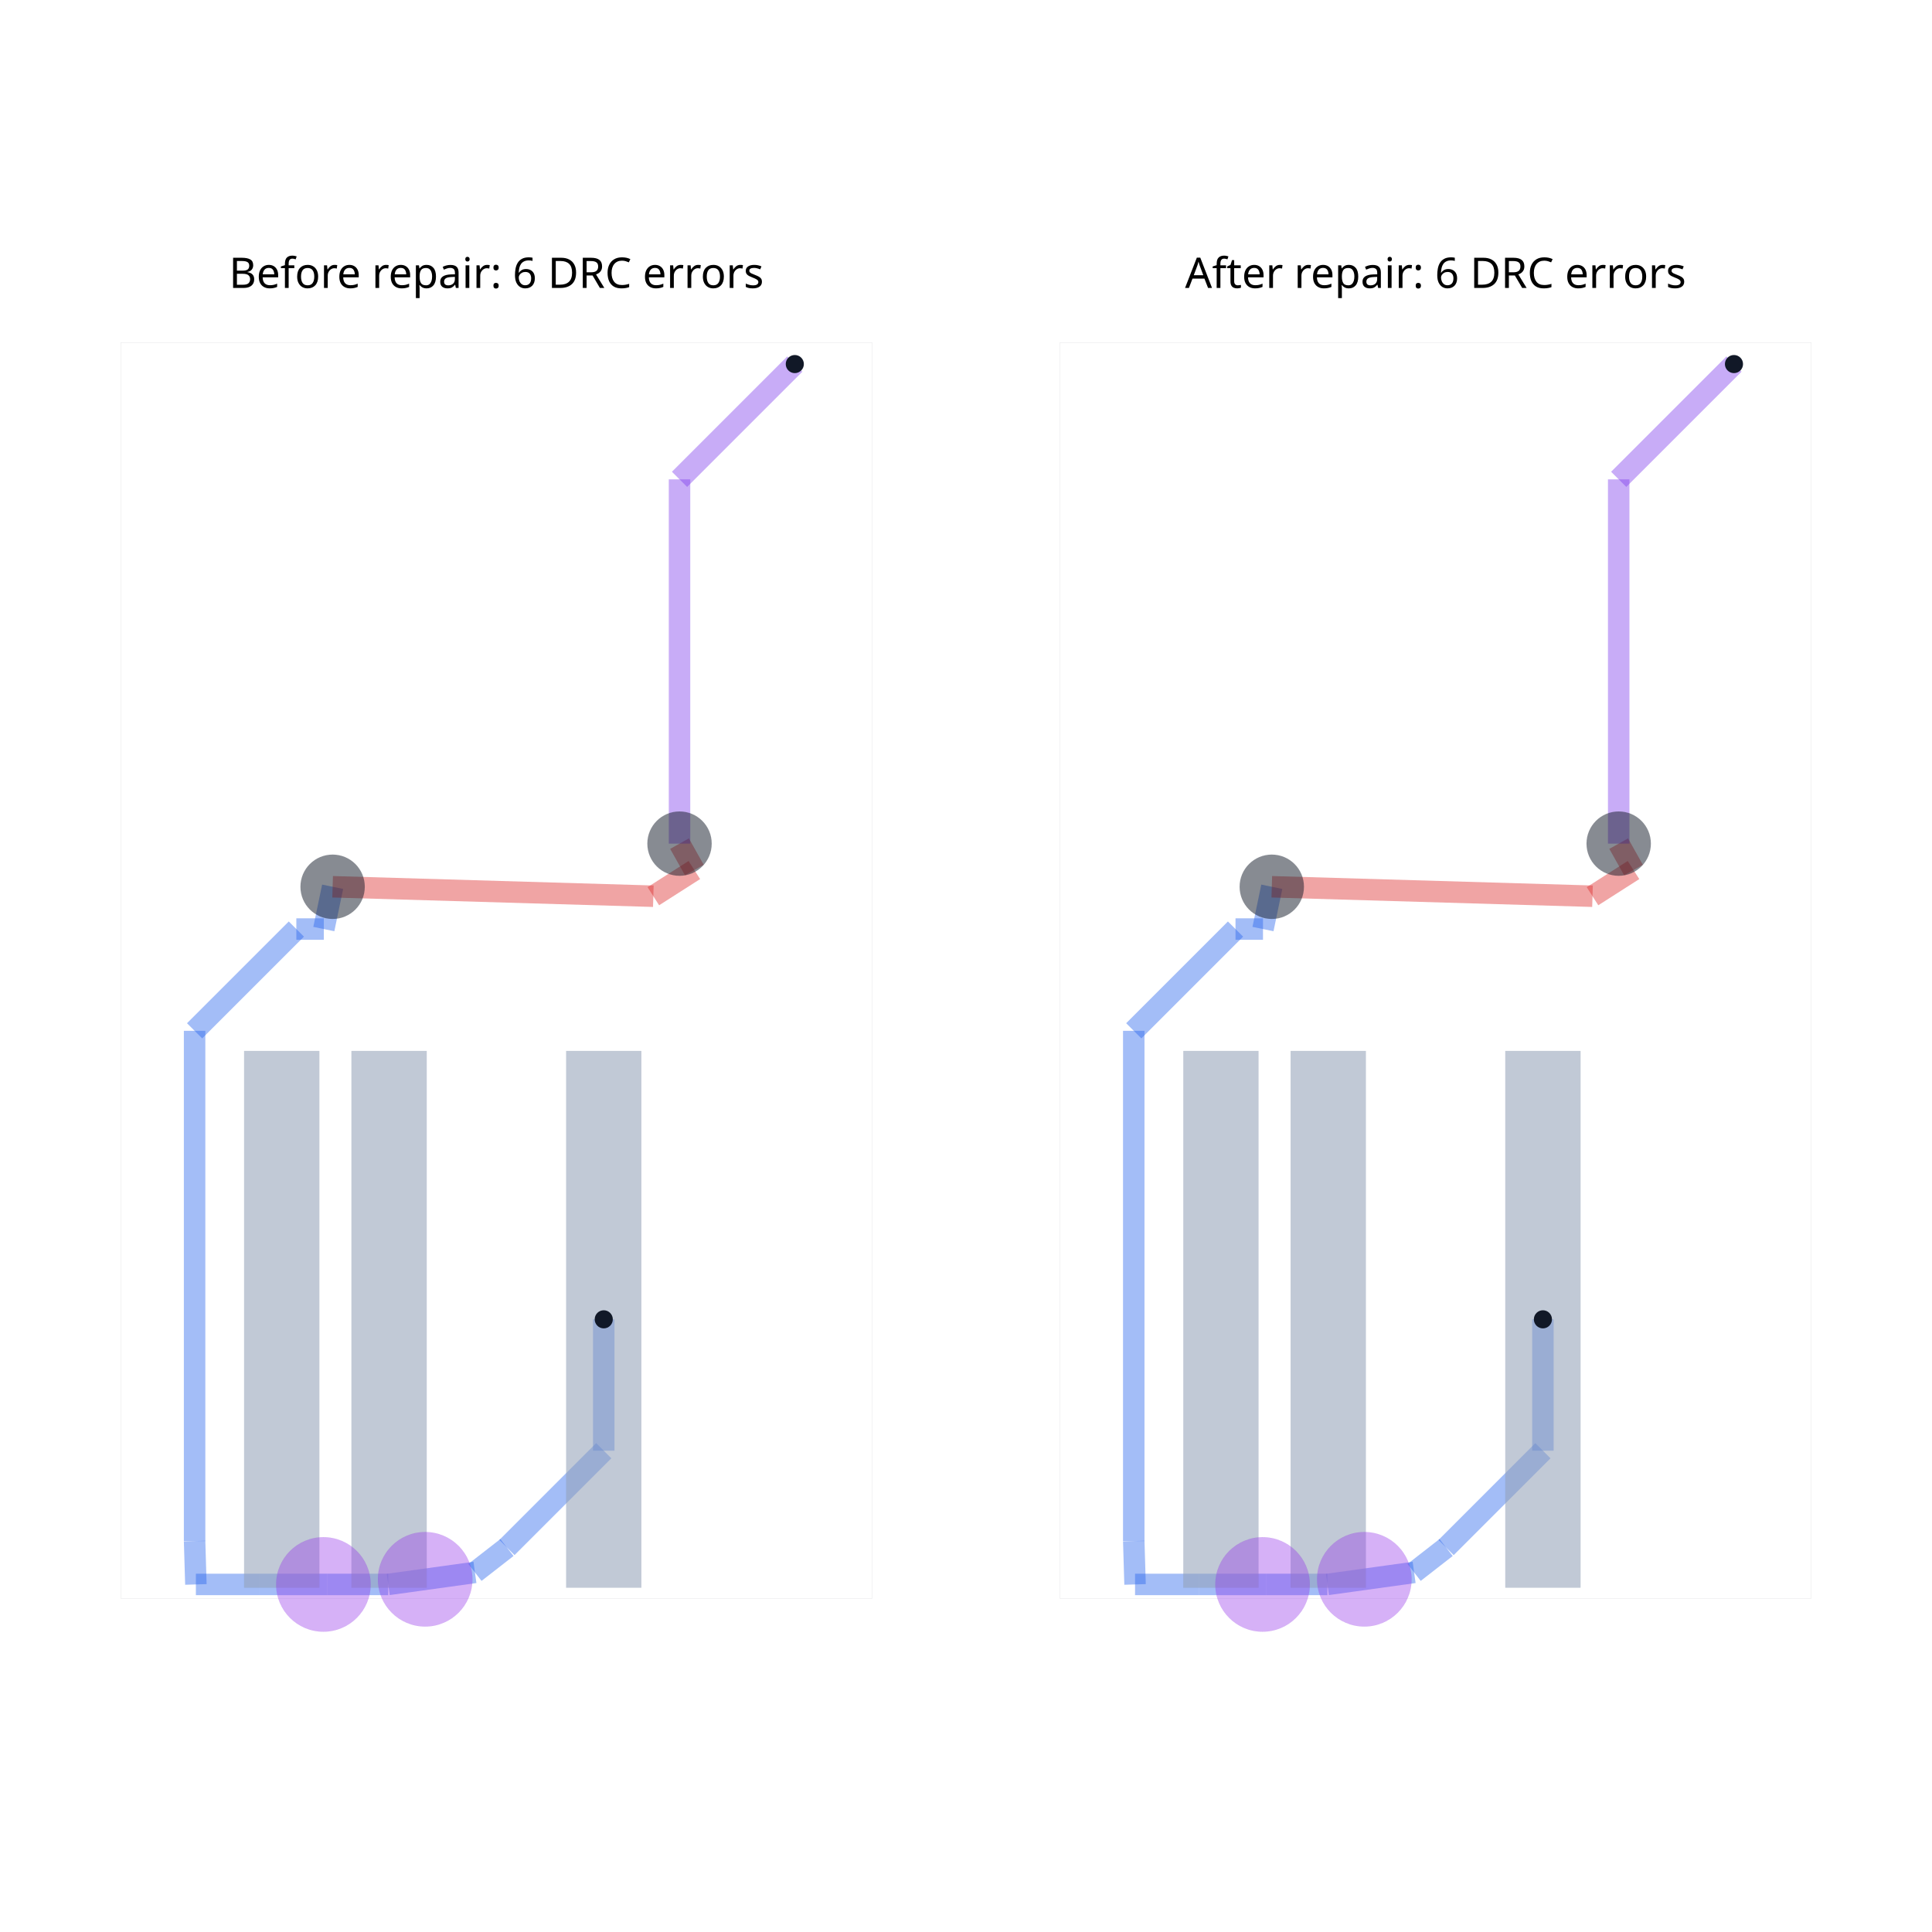
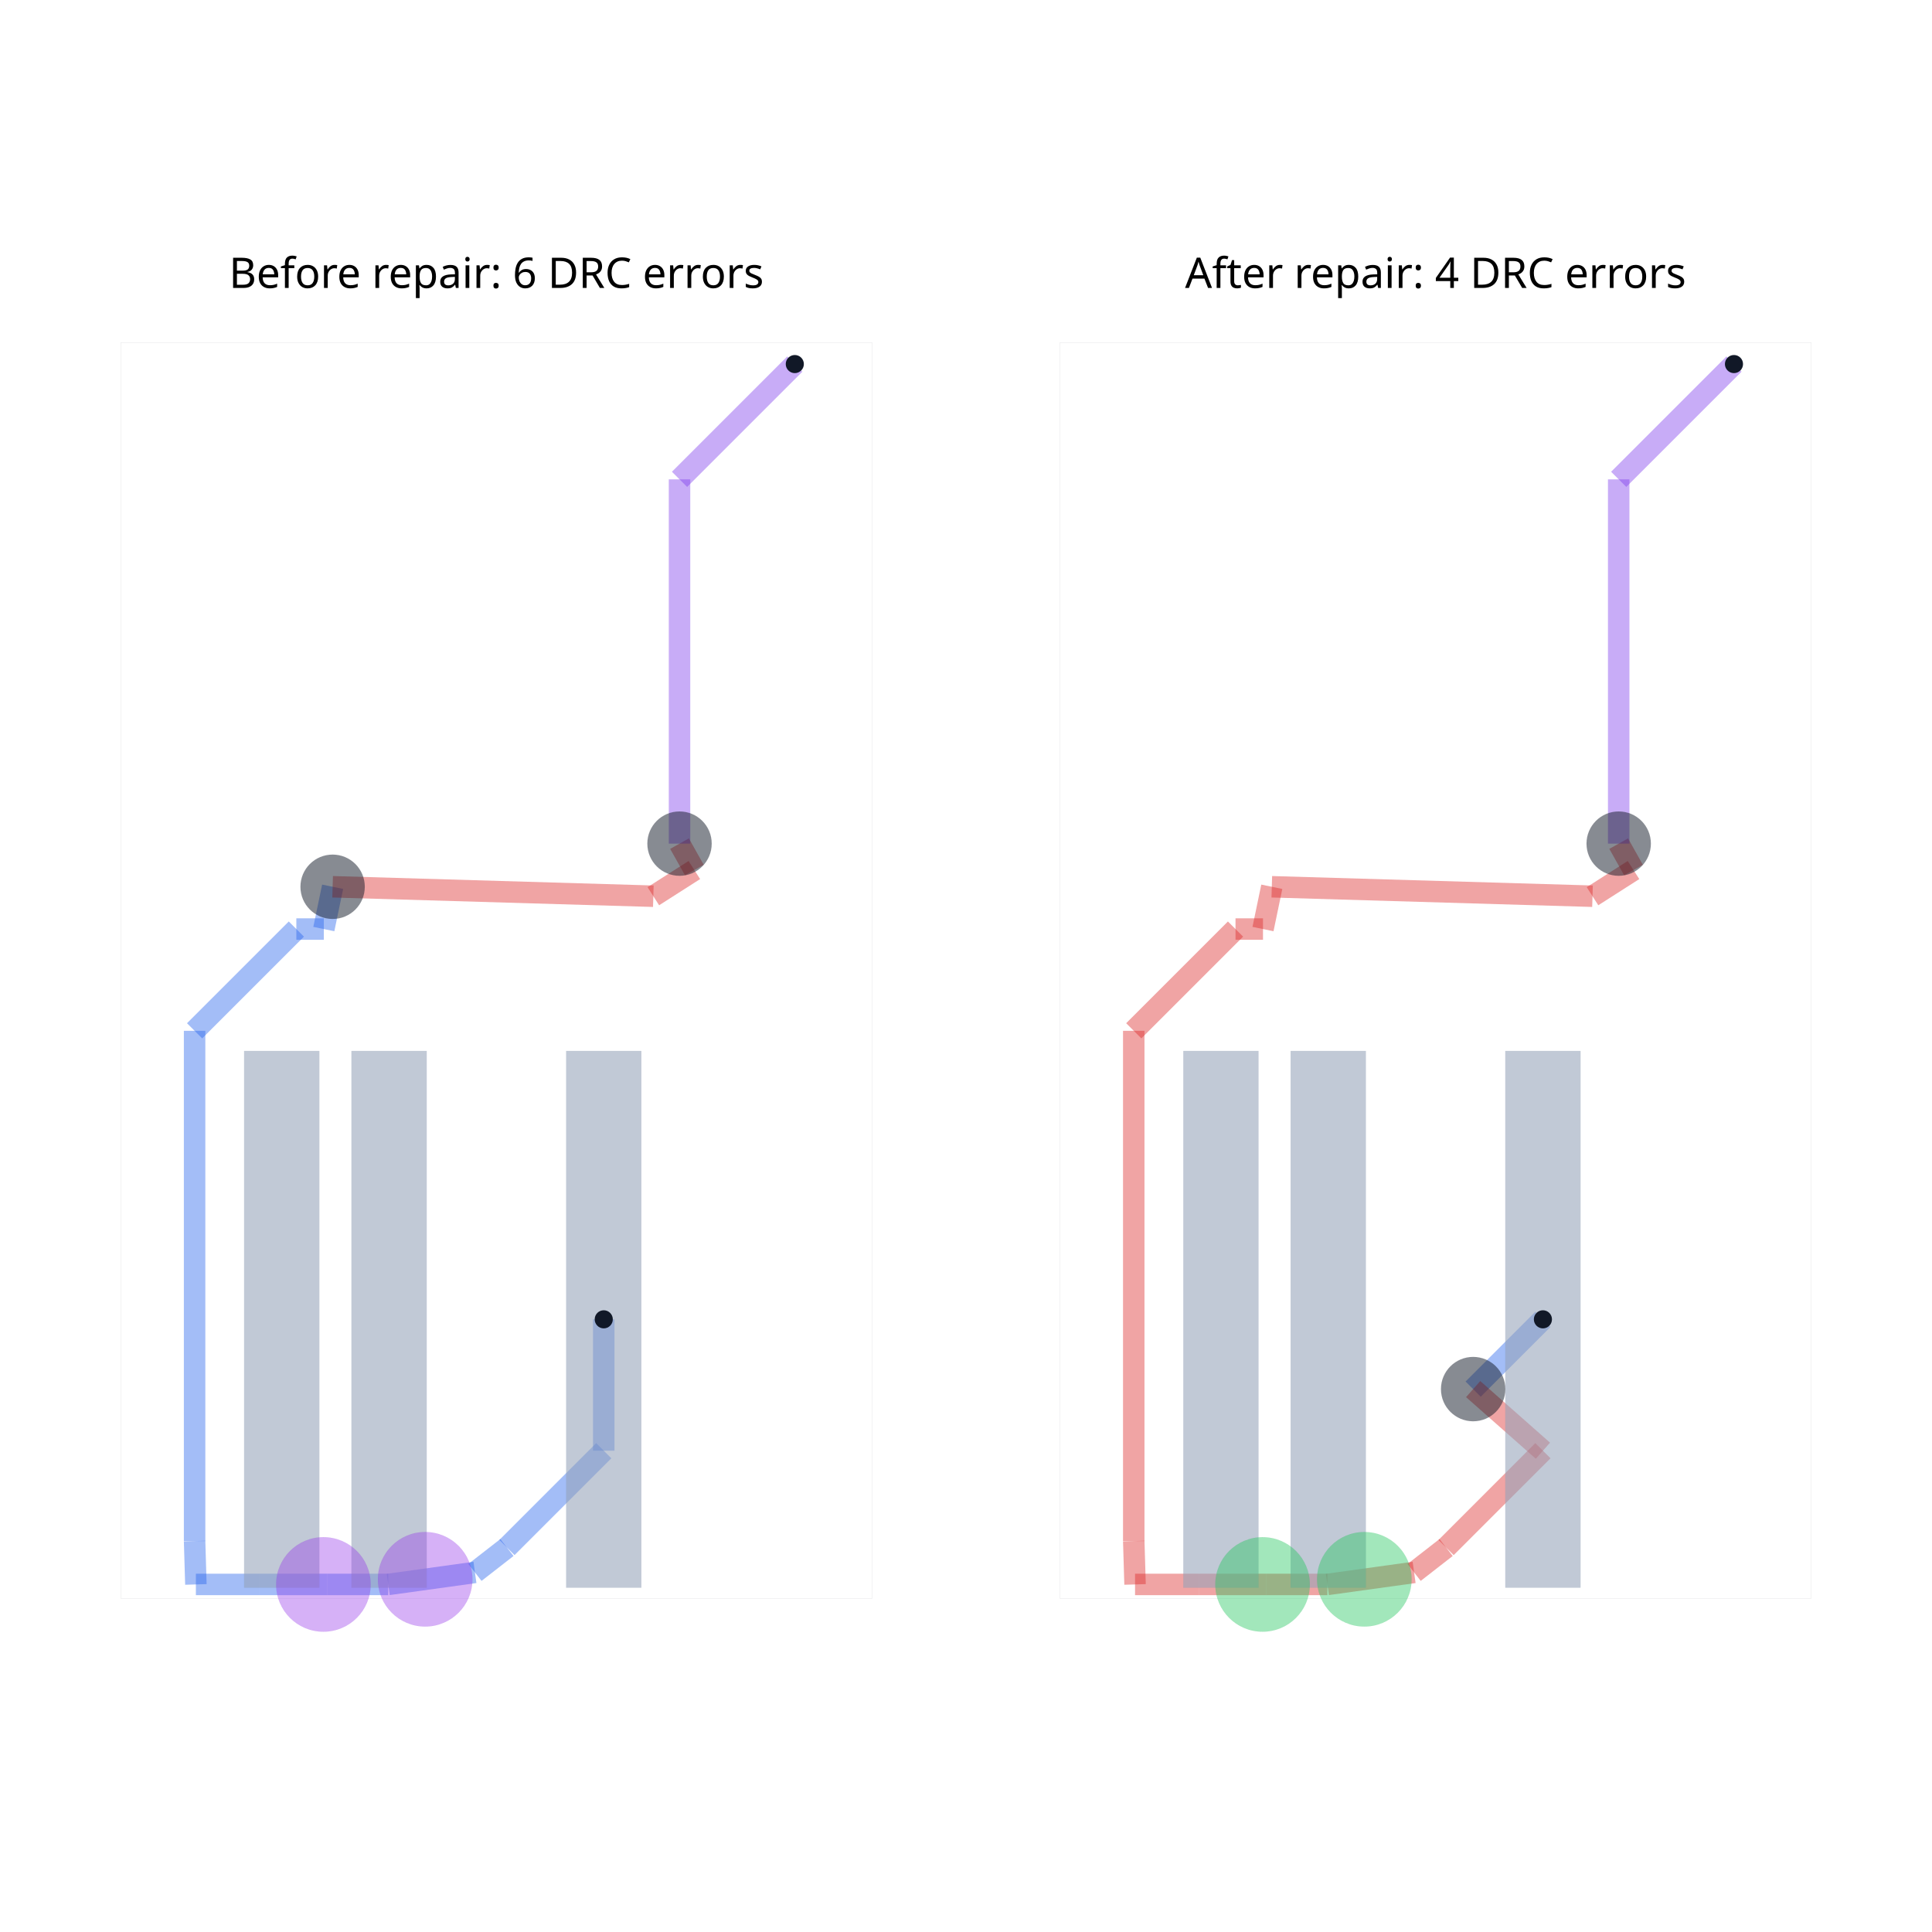
<svg xmlns="http://www.w3.org/2000/svg" width="640" height="640" viewBox="0 0 640 640">
  <rect width="100%" height="100%" fill="white" />
  <g>
    <polyline data-points="9.25,-38.55 9.25,-39.162" data-type="line" data-label="target_mst33 z0" points="200,437.044 200,480.564" fill="none" stroke="rgba(37, 99, 235, 0.42)" stroke-width="7.111" />
  </g>
  <g>
    <polyline data-points="9.25,-39.162 8.799,-39.613" data-type="line" data-label="target_mst33 z0" points="200,480.564 167.929,512.636" fill="none" stroke="rgba(37, 99, 235, 0.42)" stroke-width="7.111" />
  </g>
  <g>
    <polyline data-points="8.799,-39.613 8.65,-39.729" data-type="line" data-label="target_mst33 z0" points="167.929,512.636 157.333,520.884" fill="none" stroke="rgba(37, 99, 235, 0.42)" stroke-width="7.111" />
  </g>
  <g>
    <polyline data-points="8.65,-39.729 8.246,-39.785" data-type="line" data-label="target_mst33 z0" points="157.333,520.884 128.604,524.867" fill="none" stroke="rgba(37, 99, 235, 0.42)" stroke-width="7.111" />
  </g>
  <g>
    <polyline data-points="8.246,-39.785 7.962,-39.785" data-type="line" data-label="target_mst33 z0" points="128.604,524.867 108.409,524.867" fill="none" stroke="rgba(37, 99, 235, 0.42)" stroke-width="7.111" />
  </g>
  <g>
    <polyline data-points="7.962,-39.785 7.647,-39.785" data-type="line" data-label="target_mst33 z0" points="108.409,524.867 86.009,524.867" fill="none" stroke="rgba(37, 99, 235, 0.42)" stroke-width="7.111" />
  </g>
  <g>
    <polyline data-points="7.647,-39.785 7.35,-39.785" data-type="line" data-label="target_mst33 z0" points="86.009,524.867 64.889,524.867" fill="none" stroke="rgba(37, 99, 235, 0.42)" stroke-width="7.111" />
  </g>
  <g>
    <polyline data-points="7.35,-39.785 7.344,-39.583" data-type="line" data-label="target_mst33 z0" points="64.889,524.867 64.462,510.502" fill="none" stroke="rgba(37, 99, 235, 0.42)" stroke-width="7.111" />
  </g>
  <g>
    <polyline data-points="7.344,-39.583 7.344,-37.206" data-type="line" data-label="target_mst33 z0" points="64.462,510.502 64.462,341.471" fill="none" stroke="rgba(37, 99, 235, 0.42)" stroke-width="7.111" />
  </g>
  <g>
    <polyline data-points="7.344,-37.206 7.818,-36.732" data-type="line" data-label="target_mst33 z0" points="64.462,341.471 98.169,307.764" fill="none" stroke="rgba(37, 99, 235, 0.42)" stroke-width="7.111" />
  </g>
  <g>
    <polyline data-points="7.818,-36.732 7.946,-36.732" data-type="line" data-label="target_mst33 z0" points="98.169,307.764 107.271,307.764" fill="none" stroke="rgba(37, 99, 235, 0.42)" stroke-width="7.111" />
  </g>
  <g>
    <polyline data-points="7.946,-36.732 7.987,-36.535" data-type="line" data-label="target_mst33 z0" points="107.271,307.764 110.187,293.756" fill="none" stroke="rgba(37, 99, 235, 0.42)" stroke-width="7.111" />
  </g>
  <g>
    <polyline data-points="7.987,-36.535 9.481,-36.579" data-type="line" data-label="target_mst33 z1" points="110.187,293.756 216.427,296.884" fill="none" stroke="rgba(220, 38, 38, 0.42)" stroke-width="7.111" />
  </g>
  <g>
    <polyline data-points="9.481,-36.579 9.672,-36.457" data-type="line" data-label="target_mst33 z1" points="216.427,296.884 230.009,288.209" fill="none" stroke="rgba(220, 38, 38, 0.42)" stroke-width="7.111" />
  </g>
  <g>
    <polyline data-points="9.672,-36.457 9.603,-36.334" data-type="line" data-label="target_mst33 z1" points="230.009,288.209 225.102,279.462" fill="none" stroke="rgba(220, 38, 38, 0.42)" stroke-width="7.111" />
  </g>
  <g>
    <polyline data-points="9.603,-36.334 9.603,-34.637" data-type="line" data-label="target_mst33 z3" points="225.102,279.462 225.102,158.787" fill="none" stroke="rgba(124, 58, 237, 0.42)" stroke-width="7.111" />
  </g>
  <g>
    <polyline data-points="9.603,-34.637 10.14,-34.1" data-type="line" data-label="target_mst33 z3" points="225.102,158.787 263.289,120.6" fill="none" stroke="rgba(124, 58, 237, 0.42)" stroke-width="7.111" />
  </g>
  <g>
-     <polyline data-points="13.625,-38.55 13.625,-39.162" data-type="line" data-label="target_mst33 z0" points="511.111,437.044 511.111,480.564" fill="none" stroke="rgba(37, 99, 235, 0.42)" stroke-width="7.111" />
+     <polyline data-points="13.625,-38.55 13.299998941130804,-38.875001058869195" data-type="line" data-label="target_mst33 z0" points="511.111,437.044 488,460.156" fill="none" stroke="rgba(37, 99, 235, 0.42)" stroke-width="7.111" />
  </g>
  <g>
-     <polyline data-points="13.625,-39.162 13.174,-39.613" data-type="line" data-label="target_mst33 z0" points="511.111,480.564 479.04,512.636" fill="none" stroke="rgba(37, 99, 235, 0.42)" stroke-width="7.111" />
+     <polyline data-points="13.299998941130804,-38.875001058869195 13.625,-39.162" data-type="line" data-label="target_mst33 z1" points="488,460.156 511.111,480.564" fill="none" stroke="rgba(220, 38, 38, 0.42)" stroke-width="7.111" />
  </g>
  <g>
-     <polyline data-points="13.174,-39.613 13.025,-39.729" data-type="line" data-label="target_mst33 z0" points="479.04,512.636 468.444,520.884" fill="none" stroke="rgba(37, 99, 235, 0.42)" stroke-width="7.111" />
+     <polyline data-points="13.625,-39.162 13.174,-39.613" data-type="line" data-label="target_mst33 z1" points="511.111,480.564 479.04,512.636" fill="none" stroke="rgba(220, 38, 38, 0.42)" stroke-width="7.111" />
  </g>
  <g>
-     <polyline data-points="13.025,-39.729 12.621,-39.785" data-type="line" data-label="target_mst33 z0" points="468.444,520.884 439.716,524.867" fill="none" stroke="rgba(37, 99, 235, 0.42)" stroke-width="7.111" />
+     <polyline data-points="13.174,-39.613 13.025,-39.729" data-type="line" data-label="target_mst33 z1" points="479.04,512.636 468.444,520.884" fill="none" stroke="rgba(220, 38, 38, 0.42)" stroke-width="7.111" />
  </g>
  <g>
-     <polyline data-points="12.621,-39.785 12.337,-39.785" data-type="line" data-label="target_mst33 z0" points="439.716,524.867 419.52,524.867" fill="none" stroke="rgba(37, 99, 235, 0.42)" stroke-width="7.111" />
+     <polyline data-points="13.025,-39.729 12.621,-39.785" data-type="line" data-label="target_mst33 z1" points="468.444,520.884 439.716,524.867" fill="none" stroke="rgba(220, 38, 38, 0.42)" stroke-width="7.111" />
  </g>
  <g>
-     <polyline data-points="12.337,-39.785 12.022,-39.785" data-type="line" data-label="target_mst33 z0" points="419.52,524.867 397.12,524.867" fill="none" stroke="rgba(37, 99, 235, 0.42)" stroke-width="7.111" />
+     <polyline data-points="12.621,-39.785 12.337,-39.785" data-type="line" data-label="target_mst33 z1" points="439.716,524.867 419.52,524.867" fill="none" stroke="rgba(220, 38, 38, 0.42)" stroke-width="7.111" />
  </g>
  <g>
-     <polyline data-points="12.022,-39.785 11.725,-39.785" data-type="line" data-label="target_mst33 z0" points="397.12,524.867 376,524.867" fill="none" stroke="rgba(37, 99, 235, 0.42)" stroke-width="7.111" />
+     <polyline data-points="12.337,-39.785 12.022,-39.785" data-type="line" data-label="target_mst33 z1" points="419.52,524.867 397.12,524.867" fill="none" stroke="rgba(220, 38, 38, 0.42)" stroke-width="7.111" />
  </g>
  <g>
-     <polyline data-points="11.725,-39.785 11.719000000000001,-39.583" data-type="line" data-label="target_mst33 z0" points="376,524.867 375.573,510.502" fill="none" stroke="rgba(37, 99, 235, 0.42)" stroke-width="7.111" />
+     <polyline data-points="12.022,-39.785 11.725,-39.785" data-type="line" data-label="target_mst33 z1" points="397.12,524.867 376,524.867" fill="none" stroke="rgba(220, 38, 38, 0.42)" stroke-width="7.111" />
  </g>
  <g>
-     <polyline data-points="11.719000000000001,-39.583 11.719000000000001,-37.206" data-type="line" data-label="target_mst33 z0" points="375.573,510.502 375.573,341.471" fill="none" stroke="rgba(37, 99, 235, 0.42)" stroke-width="7.111" />
+     <polyline data-points="11.725,-39.785 11.719000000000001,-39.583" data-type="line" data-label="target_mst33 z1" points="376,524.867 375.573,510.502" fill="none" stroke="rgba(220, 38, 38, 0.42)" stroke-width="7.111" />
  </g>
  <g>
-     <polyline data-points="11.719000000000001,-37.206 12.193,-36.732" data-type="line" data-label="target_mst33 z0" points="375.573,341.471 409.28,307.764" fill="none" stroke="rgba(37, 99, 235, 0.42)" stroke-width="7.111" />
+     <polyline data-points="11.719000000000001,-39.583 11.719000000000001,-37.206" data-type="line" data-label="target_mst33 z1" points="375.573,510.502 375.573,341.471" fill="none" stroke="rgba(220, 38, 38, 0.42)" stroke-width="7.111" />
  </g>
  <g>
-     <polyline data-points="12.193,-36.732 12.321,-36.732" data-type="line" data-label="target_mst33 z0" points="409.28,307.764 418.382,307.764" fill="none" stroke="rgba(37, 99, 235, 0.42)" stroke-width="7.111" />
+     <polyline data-points="11.719000000000001,-37.206 12.193,-36.732" data-type="line" data-label="target_mst33 z1" points="375.573,341.471 409.28,307.764" fill="none" stroke="rgba(220, 38, 38, 0.42)" stroke-width="7.111" />
  </g>
  <g>
-     <polyline data-points="12.321,-36.732 12.362,-36.535" data-type="line" data-label="target_mst33 z0" points="418.382,307.764 421.298,293.756" fill="none" stroke="rgba(37, 99, 235, 0.42)" stroke-width="7.111" />
+     <polyline data-points="12.193,-36.732 12.321,-36.732" data-type="line" data-label="target_mst33 z1" points="409.28,307.764 418.382,307.764" fill="none" stroke="rgba(220, 38, 38, 0.42)" stroke-width="7.111" />
+   </g>
+   <g>
+     <polyline data-points="12.321,-36.732 12.362,-36.535" data-type="line" data-label="target_mst33 z1" points="418.382,307.764 421.298,293.756" fill="none" stroke="rgba(220, 38, 38, 0.42)" stroke-width="7.111" />
  </g>
  <g>
    <polyline data-points="12.362,-36.535 13.856,-36.579" data-type="line" data-label="target_mst33 z1" points="421.298,293.756 527.538,296.884" fill="none" stroke="rgba(220, 38, 38, 0.42)" stroke-width="7.111" />
  </g>
  <g>
    <polyline data-points="13.856,-36.579 14.047,-36.457" data-type="line" data-label="target_mst33 z1" points="527.538,296.884 541.12,288.209" fill="none" stroke="rgba(220, 38, 38, 0.42)" stroke-width="7.111" />
  </g>
  <g>
    <polyline data-points="14.047,-36.457 13.978,-36.334" data-type="line" data-label="target_mst33 z1" points="541.12,288.209 536.213,279.462" fill="none" stroke="rgba(220, 38, 38, 0.42)" stroke-width="7.111" />
  </g>
  <g>
    <polyline data-points="13.978,-36.334 13.978,-34.637" data-type="line" data-label="target_mst33 z3" points="536.213,279.462 536.213,158.787" fill="none" stroke="rgba(124, 58, 237, 0.42)" stroke-width="7.111" />
  </g>
  <g>
    <polyline data-points="13.978,-34.637 14.515,-34.1" data-type="line" data-label="target_mst33 z3" points="536.213,158.787 574.4,120.6" fill="none" stroke="rgba(124, 58, 237, 0.42)" stroke-width="7.111" />
  </g>
  <g>
    <rect data-type="rect" data-label="board bounds" data-x="8.75" data-y="-36.925" x="40" y="113.489" width="248.889" height="416" fill="rgba(255, 255, 255, 0)" stroke="#0f172a" stroke-width="0.014" />
  </g>
  <g>
    <rect data-type="rect" data-label="target-pad" data-x="9.25" data-y="-38.55" x="187.556" y="348.156" width="24.889" height="177.778" fill="rgba(148, 163, 184, 0.58)" stroke="#64748b" stroke-width="0.014" />
  </g>
  <g>
    <rect data-type="rect" data-label="foreign-pad-a" data-x="8.25" data-y="-38.55" x="116.444" y="348.156" width="24.889" height="177.778" fill="rgba(148, 163, 184, 0.58)" stroke="#64748b" stroke-width="0.014" />
  </g>
  <g>
    <rect data-type="rect" data-label="foreign-pad-b" data-x="7.75" data-y="-38.55" x="80.889" y="348.156" width="24.889" height="177.778" fill="rgba(148, 163, 184, 0.58)" stroke="#64748b" stroke-width="0.014" />
  </g>
  <g>
    <rect data-type="rect" data-label="board bounds" data-x="13.125" data-y="-36.925" x="351.111" y="113.489" width="248.889" height="416" fill="rgba(255, 255, 255, 0)" stroke="#0f172a" stroke-width="0.014" />
  </g>
  <g>
    <rect data-type="rect" data-label="target-pad" data-x="13.625" data-y="-38.55" x="498.667" y="348.156" width="24.889" height="177.778" fill="rgba(148, 163, 184, 0.58)" stroke="#64748b" stroke-width="0.014" />
  </g>
  <g>
    <rect data-type="rect" data-label="foreign-pad-a" data-x="12.625" data-y="-38.55" x="427.556" y="348.156" width="24.889" height="177.778" fill="rgba(148, 163, 184, 0.58)" stroke="#64748b" stroke-width="0.014" />
  </g>
  <g>
    <rect data-type="rect" data-label="foreign-pad-b" data-x="12.125" data-y="-38.55" x="392" y="348.156" width="24.889" height="177.778" fill="rgba(148, 163, 184, 0.58)" stroke="#64748b" stroke-width="0.014" />
  </g>
  <circle data-type="circle" data-label="" data-x="7.987" data-y="-36.535" cx="110.187" cy="293.756" r="10.667" fill="rgba(17, 24, 39, 0.5)" stroke="rgba(248, 250, 252, 0.5)" stroke-width="0.014" />
  <circle data-type="circle" data-label="" data-x="9.603" data-y="-36.334" cx="225.102" cy="279.462" r="10.667" fill="rgba(17, 24, 39, 0.5)" stroke="rgba(248, 250, 252, 0.5)" stroke-width="0.014" />
  <circle data-type="circle" data-label="" data-x="8.418" data-y="-39.761" cx="140.836" cy="523.16" r="15.644" fill="rgba(147, 51, 234, 0.38)" stroke="#7e22ce" stroke-width="0.014" />
  <circle data-type="circle" data-label="" data-x="7.944" data-y="-39.785" cx="107.129" cy="524.867" r="15.644" fill="rgba(147, 51, 234, 0.38)" stroke="#7e22ce" stroke-width="0.014" />
-   <circle data-type="circle" data-label="" data-x="12.362" data-y="-36.535" cx="421.298" cy="293.756" r="10.667" fill="rgba(17, 24, 39, 0.5)" stroke="rgba(248, 250, 252, 0.5)" stroke-width="0.014" />
+   <circle data-type="circle" data-label="" data-x="13.3" data-y="-38.875" cx="488" cy="460.156" r="10.667" fill="rgba(17, 24, 39, 0.5)" stroke="rgba(248, 250, 252, 0.5)" stroke-width="0.014" />
  <circle data-type="circle" data-label="" data-x="13.978" data-y="-36.334" cx="536.213" cy="279.462" r="10.667" fill="rgba(17, 24, 39, 0.5)" stroke="rgba(248, 250, 252, 0.5)" stroke-width="0.014" />
-   <circle data-type="circle" data-label="" data-x="12.793" data-y="-39.761" cx="451.947" cy="523.16" r="15.644" fill="rgba(147, 51, 234, 0.38)" stroke="#7e22ce" stroke-width="0.014" />
-   <circle data-type="circle" data-label="" data-x="12.318999999999999" data-y="-39.785" cx="418.24" cy="524.867" r="15.644" fill="rgba(147, 51, 234, 0.38)" stroke="#7e22ce" stroke-width="0.014" />
+   <circle data-type="circle" data-label="" data-x="12.793" data-y="-39.761" cx="451.947" cy="523.16" r="15.644" fill="rgba(34, 197, 94, 0.42)" stroke="#16a34a" stroke-width="0.014" />
+   <circle data-type="circle" data-label="" data-x="12.318999999999999" data-y="-39.785" cx="418.24" cy="524.867" r="15.644" fill="rgba(34, 197, 94, 0.42)" stroke="#16a34a" stroke-width="0.014" />
  <text data-type="text" data-label="Before repair: 6 DRC errors" data-x="8.75" data-y="-33.803125" x="164.444" y="99.489" fill="black" font-size="14" font-family="sans-serif" text-anchor="middle" dominant-baseline="text-after-edge">Before repair: 6 DRC errors</text>
-   <text data-type="text" data-label="After repair: 6 DRC errors" data-x="13.125" data-y="-33.803125" x="475.556" y="99.489" fill="black" font-size="14" font-family="sans-serif" text-anchor="middle" dominant-baseline="text-after-edge">After repair: 6 DRC errors</text>
+   <text data-type="text" data-label="After repair: 4 DRC errors" data-x="13.125" data-y="-33.803125" x="475.556" y="99.489" fill="black" font-size="14" font-family="sans-serif" text-anchor="middle" dominant-baseline="text-after-edge">After repair: 4 DRC errors</text>
  <g>
    <circle data-type="point" data-label="target_mst33" data-x="9.25" data-y="-38.55" cx="200" cy="437.044" r="3" fill="#111827" />
  </g>
  <g>
    <circle data-type="point" data-label="target_mst33" data-x="10.14" data-y="-34.1" cx="263.289" cy="120.6" r="3" fill="#111827" />
  </g>
  <g>
    <circle data-type="point" data-label="target_mst33" data-x="13.625" data-y="-38.55" cx="511.111" cy="437.044" r="3" fill="#111827" />
  </g>
  <g>
    <circle data-type="point" data-label="target_mst33" data-x="14.515" data-y="-34.1" cx="574.4" cy="120.6" r="3" fill="#111827" />
  </g>
  <g id="crosshair" style="display: none">
    <line id="crosshair-h" y1="0" y2="640" stroke="#666" stroke-width="0.5" />
    <line id="crosshair-v" x1="0" x2="640" stroke="#666" stroke-width="0.5" />
    <text id="coordinates" font-family="monospace" font-size="12" fill="#666" />
  </g>
</svg>
